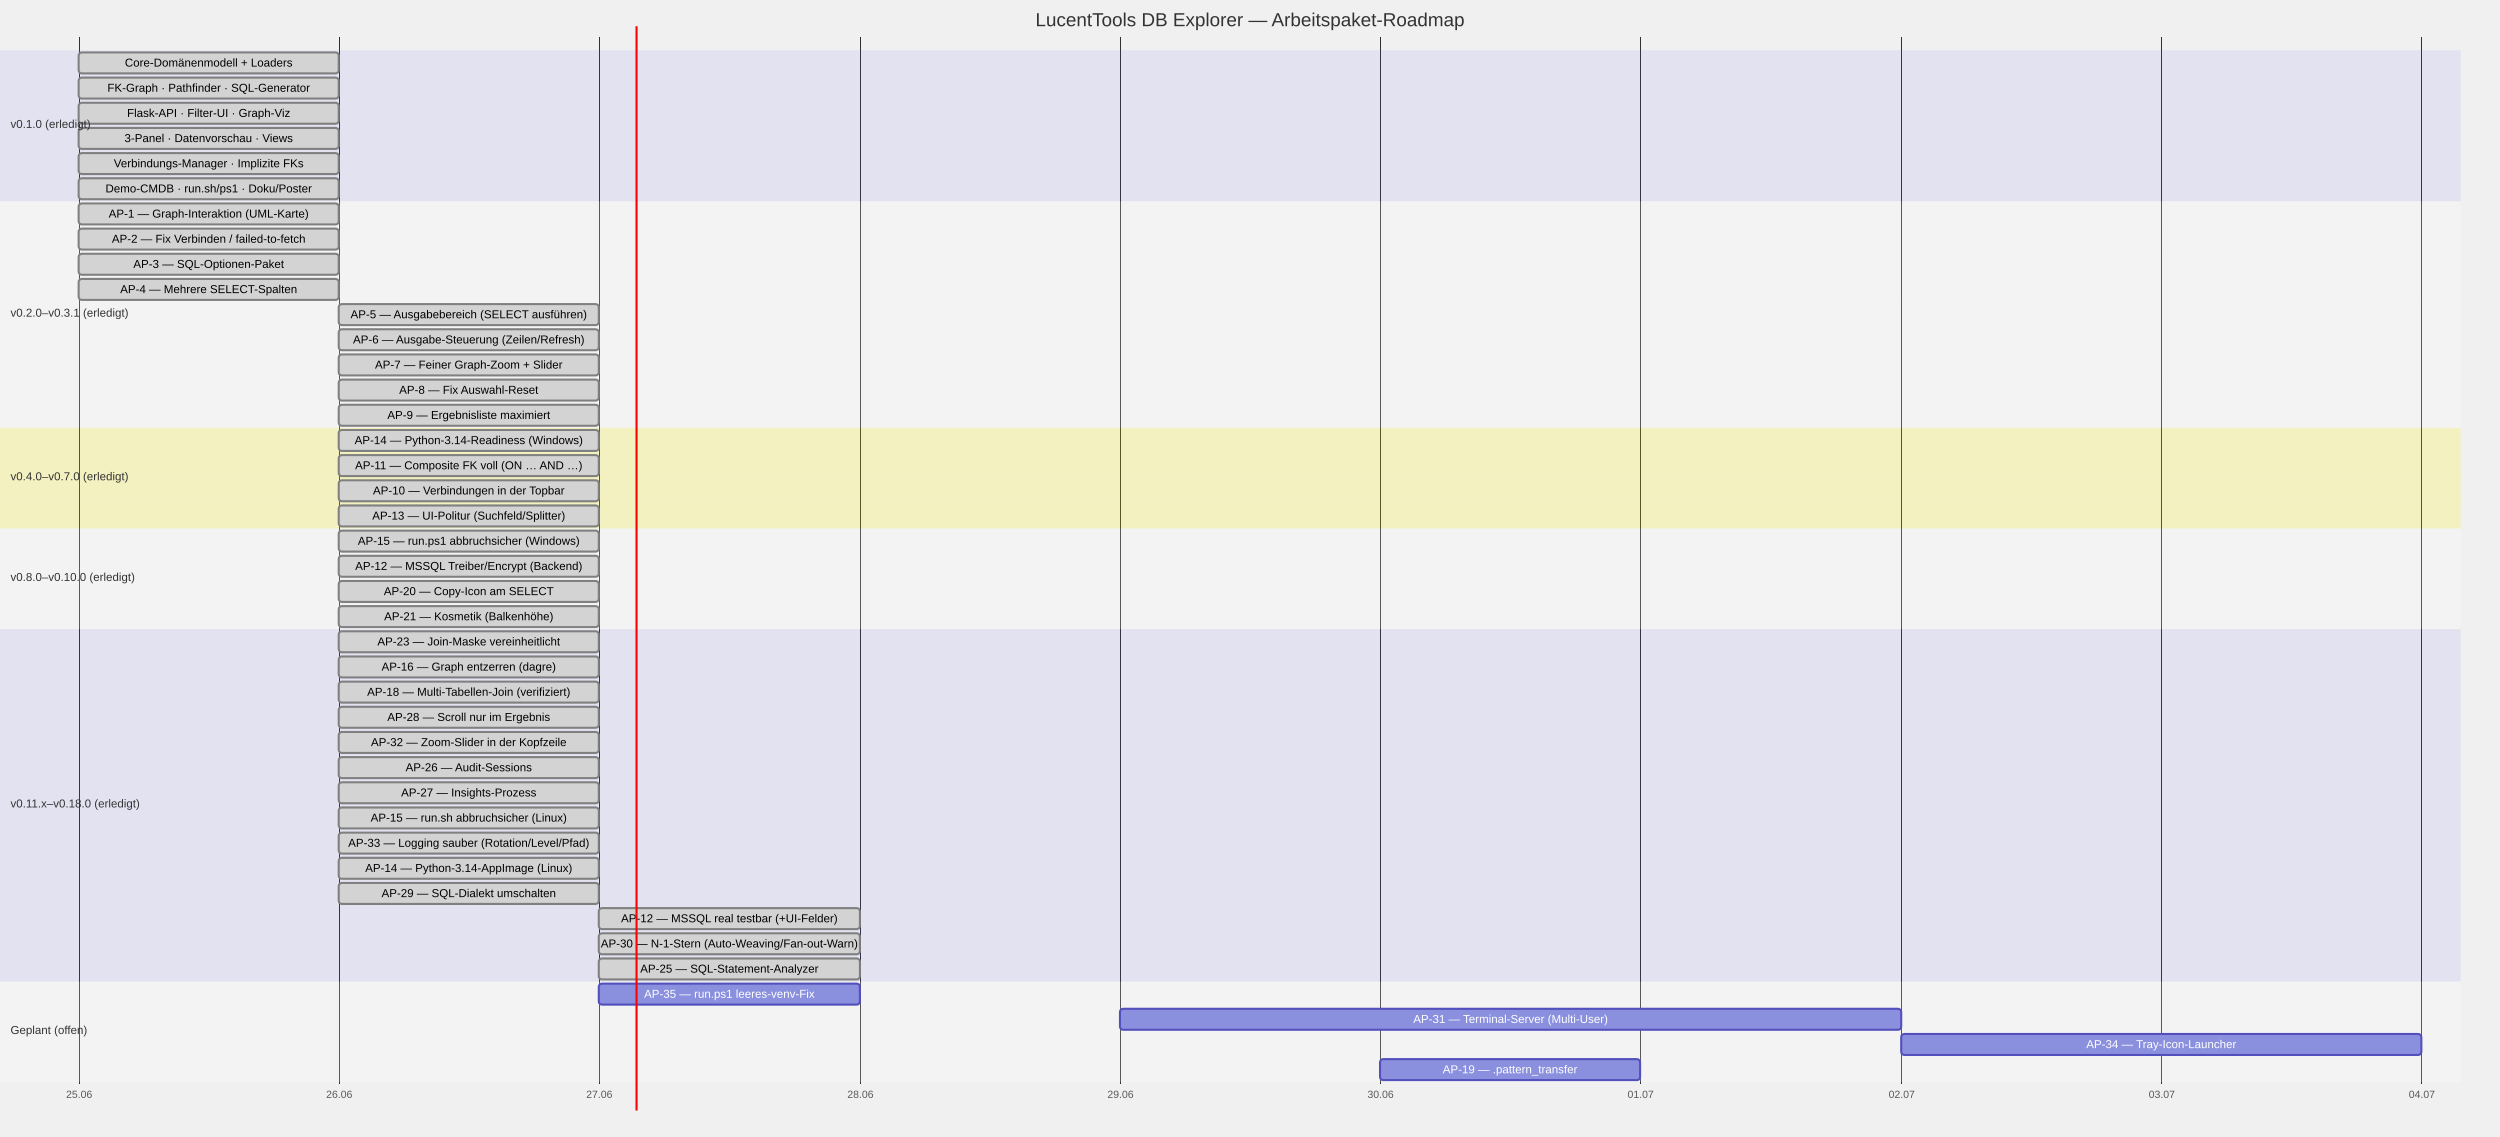
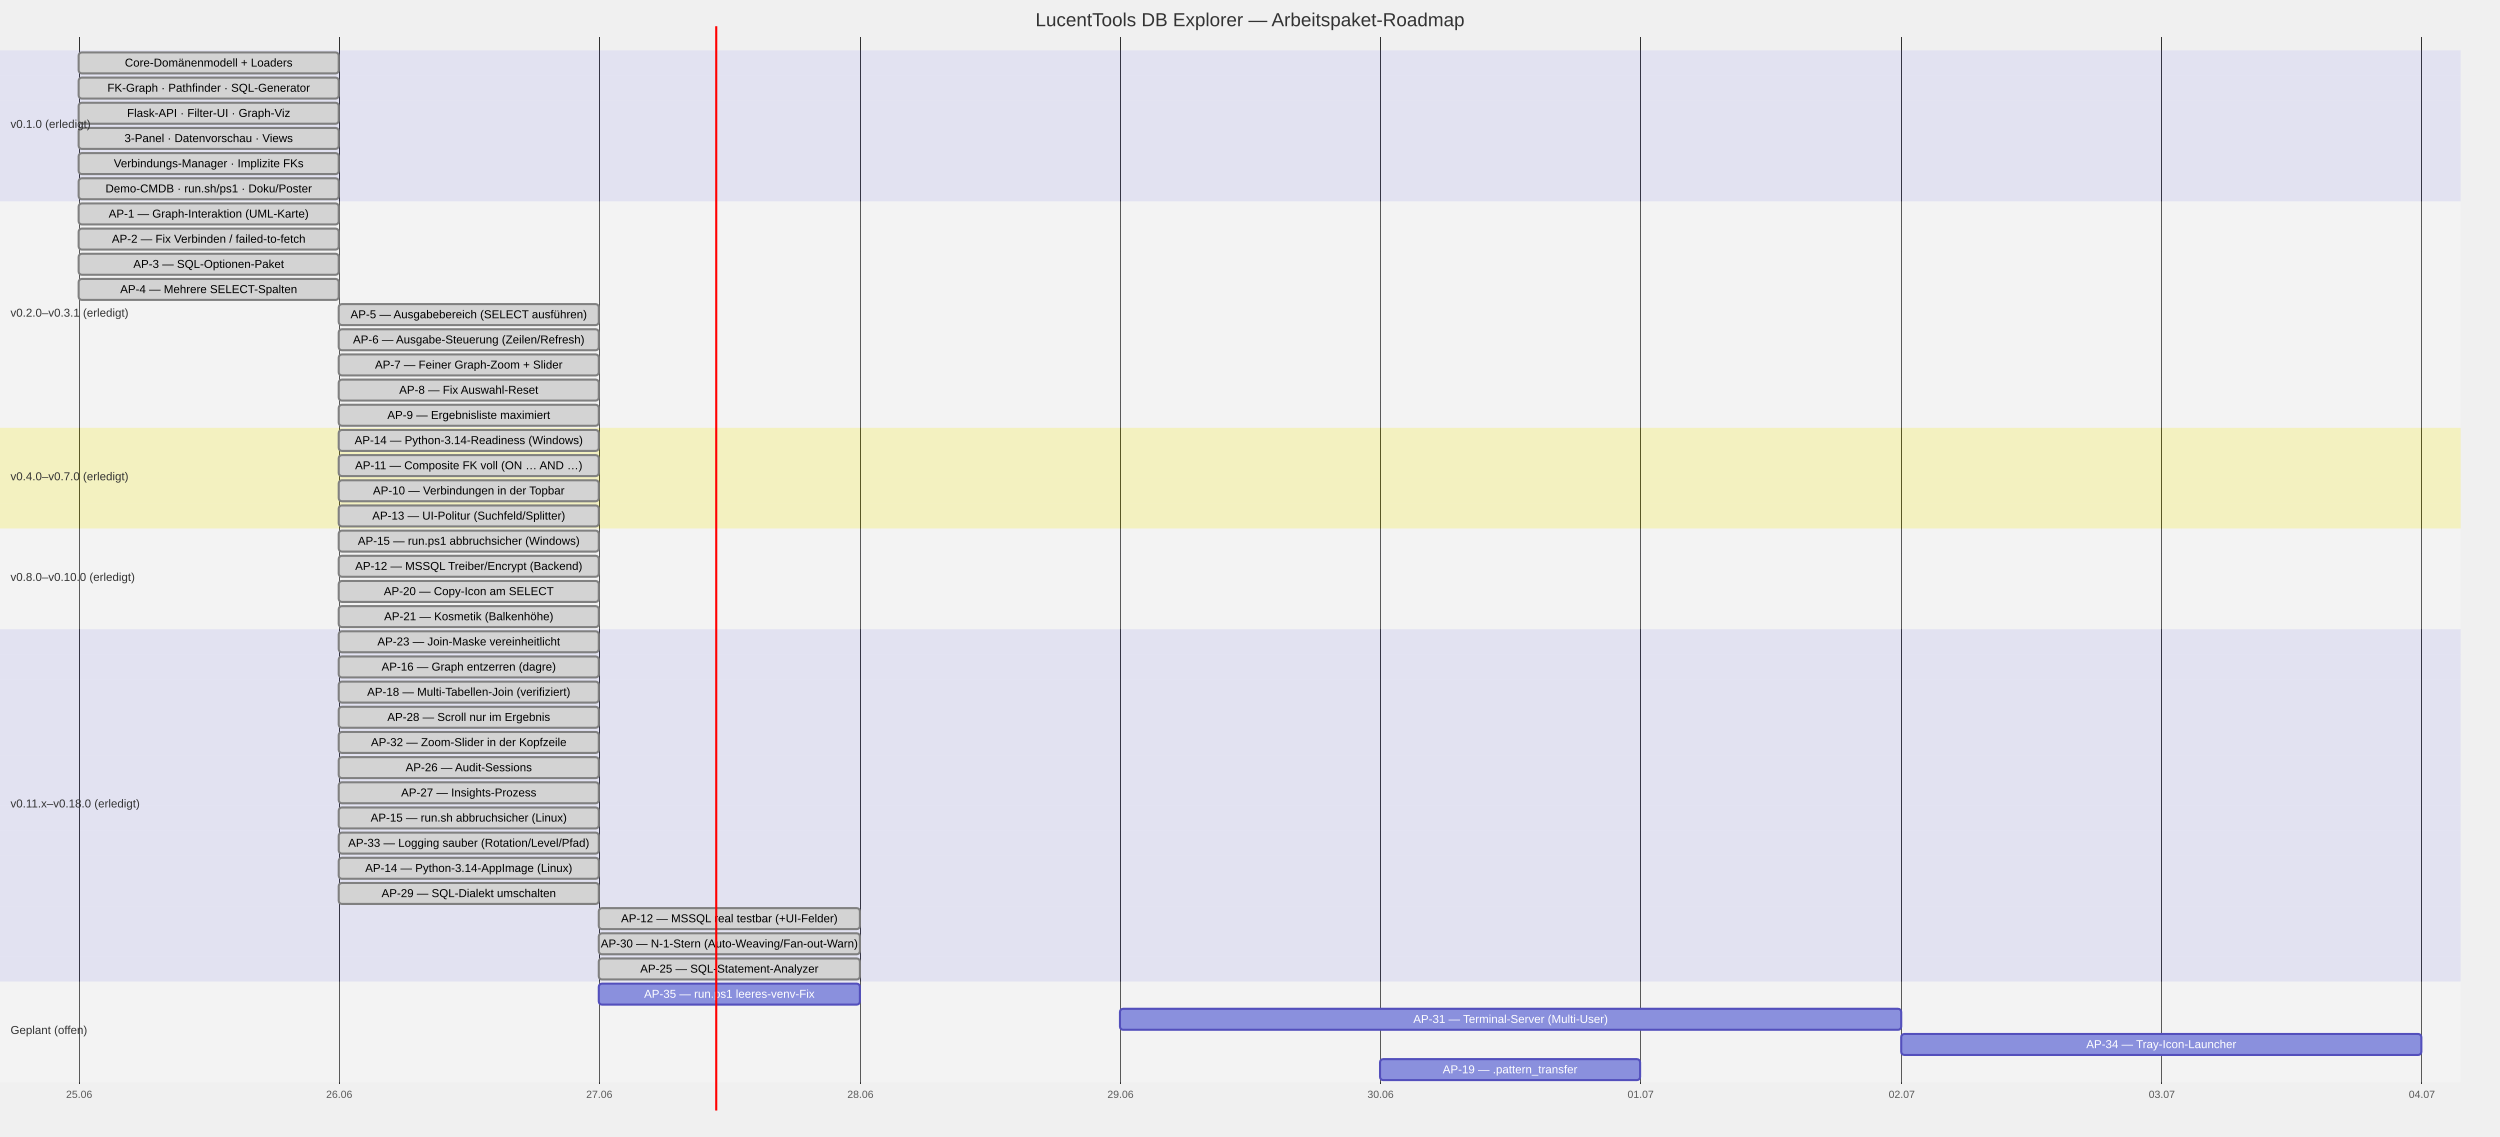
<svg xmlns="http://www.w3.org/2000/svg" id="my-svg" width="2384" viewBox="0 0 2384 1084" style="max-width: 2384px; background-color: transparent;" role="graphics-document document" aria-roledescription="gantt">
  <style>#my-svg{font-family:"trebuchet ms",verdana,arial,sans-serif;font-size:16px;fill:#333;}@keyframes edge-animation-frame{from{stroke-dashoffset:0;}}@keyframes dash{to{stroke-dashoffset:0;}}#my-svg .edge-animation-slow{stroke-dasharray:9,5!important;stroke-dashoffset:900;animation:dash 50s linear infinite;stroke-linecap:round;}#my-svg .edge-animation-fast{stroke-dasharray:9,5!important;stroke-dashoffset:900;animation:dash 20s linear infinite;stroke-linecap:round;}#my-svg .error-icon{fill:#552222;}#my-svg .error-text{fill:#552222;stroke:#552222;}#my-svg .edge-thickness-normal{stroke-width:1px;}#my-svg .edge-thickness-thick{stroke-width:3.5px;}#my-svg .edge-pattern-solid{stroke-dasharray:0;}#my-svg .edge-thickness-invisible{stroke-width:0;fill:none;}#my-svg .edge-pattern-dashed{stroke-dasharray:3;}#my-svg .edge-pattern-dotted{stroke-dasharray:2;}#my-svg .marker{fill:#333333;stroke:#333333;}#my-svg .marker.cross{stroke:#333333;}#my-svg svg{font-family:"trebuchet ms",verdana,arial,sans-serif;font-size:16px;}#my-svg p{margin:0;}#my-svg .mermaid-main-font{font-family:"trebuchet ms",verdana,arial,sans-serif;}#my-svg .exclude-range{fill:#eeeeee;}#my-svg .section{stroke:none;opacity:0.2;}#my-svg .section0{fill:rgba(102, 102, 255, 0.49);}#my-svg .section2{fill:#fff400;}#my-svg .section1,#my-svg .section3{fill:white;opacity:0.2;}#my-svg .sectionTitle0{fill:#333;}#my-svg .sectionTitle1{fill:#333;}#my-svg .sectionTitle2{fill:#333;}#my-svg .sectionTitle3{fill:#333;}#my-svg .sectionTitle{text-anchor:start;font-family:"trebuchet ms",verdana,arial,sans-serif;}#my-svg .grid .tick{stroke:lightgrey;opacity:0.8;shape-rendering:crispEdges;}#my-svg .grid .tick text{font-family:"trebuchet ms",verdana,arial,sans-serif;fill:#333;}#my-svg .grid path{stroke-width:0;}#my-svg .today{fill:none;stroke:red;stroke-width:2px;}#my-svg .task{stroke-width:2;}#my-svg .taskText{text-anchor:middle;font-family:"trebuchet ms",verdana,arial,sans-serif;}#my-svg .taskTextOutsideRight{fill:black;text-anchor:start;font-family:"trebuchet ms",verdana,arial,sans-serif;}#my-svg .taskTextOutsideLeft{fill:black;text-anchor:end;}#my-svg .task.clickable{cursor:pointer;}#my-svg .taskText.clickable{cursor:pointer;fill:#003163!important;font-weight:bold;}#my-svg .taskTextOutsideLeft.clickable{cursor:pointer;fill:#003163!important;font-weight:bold;}#my-svg .taskTextOutsideRight.clickable{cursor:pointer;fill:#003163!important;font-weight:bold;}#my-svg .taskText0,#my-svg .taskText1,#my-svg .taskText2,#my-svg .taskText3{fill:white;}#my-svg .task0,#my-svg .task1,#my-svg .task2,#my-svg .task3{fill:#8a90dd;stroke:#534fbc;}#my-svg .taskTextOutside0,#my-svg .taskTextOutside2{fill:black;}#my-svg .taskTextOutside1,#my-svg .taskTextOutside3{fill:black;}#my-svg .active0,#my-svg .active1,#my-svg .active2,#my-svg .active3{fill:#bfc7ff;stroke:#534fbc;}#my-svg .activeText0,#my-svg .activeText1,#my-svg .activeText2,#my-svg .activeText3{fill:black!important;}#my-svg .done0,#my-svg .done1,#my-svg .done2,#my-svg .done3{stroke:grey;fill:lightgrey;stroke-width:2;}#my-svg .doneText0,#my-svg .doneText1,#my-svg .doneText2,#my-svg .doneText3{fill:black!important;}#my-svg .doneText0.taskTextOutsideLeft,#my-svg .doneText0.taskTextOutsideRight,#my-svg .doneText1.taskTextOutsideLeft,#my-svg .doneText1.taskTextOutsideRight,#my-svg .doneText2.taskTextOutsideLeft,#my-svg .doneText2.taskTextOutsideRight,#my-svg .doneText3.taskTextOutsideLeft,#my-svg .doneText3.taskTextOutsideRight{fill:black!important;}#my-svg .crit0,#my-svg .crit1,#my-svg .crit2,#my-svg .crit3{stroke:#ff8888;fill:red;stroke-width:2;}#my-svg .activeCrit0,#my-svg .activeCrit1,#my-svg .activeCrit2,#my-svg .activeCrit3{stroke:#ff8888;fill:#bfc7ff;stroke-width:2;}#my-svg .doneCrit0,#my-svg .doneCrit1,#my-svg .doneCrit2,#my-svg .doneCrit3{stroke:#ff8888;fill:lightgrey;stroke-width:2;cursor:pointer;shape-rendering:crispEdges;}#my-svg .milestone{transform:rotate(45deg) scale(0.8,0.8);}#my-svg .milestoneText{font-style:italic;}#my-svg .doneCritText0,#my-svg .doneCritText1,#my-svg .doneCritText2,#my-svg .doneCritText3{fill:black!important;}#my-svg .doneCritText0.taskTextOutsideLeft,#my-svg .doneCritText0.taskTextOutsideRight,#my-svg .doneCritText1.taskTextOutsideLeft,#my-svg .doneCritText1.taskTextOutsideRight,#my-svg .doneCritText2.taskTextOutsideLeft,#my-svg .doneCritText2.taskTextOutsideRight,#my-svg .doneCritText3.taskTextOutsideLeft,#my-svg .doneCritText3.taskTextOutsideRight{fill:black!important;}#my-svg .vert{stroke:navy;}#my-svg .vertText{font-size:15px;text-anchor:middle;fill:navy!important;}#my-svg .activeCritText0,#my-svg .activeCritText1,#my-svg .activeCritText2,#my-svg .activeCritText3{fill:black!important;}#my-svg .titleText{text-anchor:middle;font-size:18px;fill:#333;font-family:"trebuchet ms",verdana,arial,sans-serif;}#my-svg .node .neo-node{stroke:#9370DB;}#my-svg [data-look="neo"].node rect,#my-svg [data-look="neo"].cluster rect,#my-svg [data-look="neo"].node polygon{stroke:#9370DB;filter:drop-shadow(1px 2px 2px rgba(185, 185, 185, 1));}#my-svg [data-look="neo"].node path{stroke:#9370DB;stroke-width:1px;}#my-svg [data-look="neo"].node .outer-path{filter:drop-shadow(1px 2px 2px rgba(185, 185, 185, 1));}#my-svg [data-look="neo"].node .neo-line path{stroke:#9370DB;filter:none;}#my-svg [data-look="neo"].node circle{stroke:#9370DB;filter:drop-shadow(1px 2px 2px rgba(185, 185, 185, 1));}#my-svg [data-look="neo"].node circle .state-start{fill:#000000;}#my-svg [data-look="neo"].icon-shape .icon{fill:#9370DB;filter:drop-shadow(1px 2px 2px rgba(185, 185, 185, 1));}#my-svg [data-look="neo"].icon-shape .icon-neo path{stroke:#9370DB;filter:drop-shadow(1px 2px 2px rgba(185, 185, 185, 1));}#my-svg :root{--mermaid-font-family:"trebuchet ms",verdana,arial,sans-serif;}</style>
  <g />
  <g class="grid" transform="translate(75, 1034)" fill="none" font-size="10" font-family="sans-serif" text-anchor="middle">
    <path class="domain" stroke="currentColor" d="M0.5,-999V0.5H2234.5V-999" />
    <g class="tick" opacity="1" transform="translate(0.5,0)">
      <line stroke="currentColor" y2="-999" />
      <text fill="#000" y="3" dy="1em" stroke="none" font-size="10" style="text-anchor: middle;"> 25.06</text>
    </g>
    <g class="tick" opacity="1" transform="translate(248.5,0)">
      <line stroke="currentColor" y2="-999" />
      <text fill="#000" y="3" dy="1em" stroke="none" font-size="10" style="text-anchor: middle;"> 26.06</text>
    </g>
    <g class="tick" opacity="1" transform="translate(496.5,0)">
      <line stroke="currentColor" y2="-999" />
      <text fill="#000" y="3" dy="1em" stroke="none" font-size="10" style="text-anchor: middle;"> 27.06</text>
    </g>
    <g class="tick" opacity="1" transform="translate(745.5,0)">
      <line stroke="currentColor" y2="-999" />
      <text fill="#000" y="3" dy="1em" stroke="none" font-size="10" style="text-anchor: middle;"> 28.06</text>
    </g>
    <g class="tick" opacity="1" transform="translate(993.5,0)">
      <line stroke="currentColor" y2="-999" />
      <text fill="#000" y="3" dy="1em" stroke="none" font-size="10" style="text-anchor: middle;"> 29.06</text>
    </g>
    <g class="tick" opacity="1" transform="translate(1241.5,0)">
      <line stroke="currentColor" y2="-999" />
      <text fill="#000" y="3" dy="1em" stroke="none" font-size="10" style="text-anchor: middle;"> 30.06</text>
    </g>
    <g class="tick" opacity="1" transform="translate(1489.5,0)">
      <line stroke="currentColor" y2="-999" />
      <text fill="#000" y="3" dy="1em" stroke="none" font-size="10" style="text-anchor: middle;"> 01.07</text>
    </g>
    <g class="tick" opacity="1" transform="translate(1738.5,0)">
      <line stroke="currentColor" y2="-999" />
      <text fill="#000" y="3" dy="1em" stroke="none" font-size="10" style="text-anchor: middle;"> 02.07</text>
    </g>
    <g class="tick" opacity="1" transform="translate(1986.5,0)">
      <line stroke="currentColor" y2="-999" />
      <text fill="#000" y="3" dy="1em" stroke="none" font-size="10" style="text-anchor: middle;"> 03.07</text>
    </g>
    <g class="tick" opacity="1" transform="translate(2234.5,0)">
      <line stroke="currentColor" y2="-999" />
      <text fill="#000" y="3" dy="1em" stroke="none" font-size="10" style="text-anchor: middle;"> 04.07</text>
    </g>
  </g>
  <g>
    <rect x="0" y="48" width="2346.5" height="24" class="section section0" />
    <rect x="0" y="72" width="2346.5" height="24" class="section section0" />
    <rect x="0" y="96" width="2346.5" height="24" class="section section0" />
    <rect x="0" y="120" width="2346.5" height="24" class="section section0" />
    <rect x="0" y="144" width="2346.5" height="24" class="section section0" />
    <rect x="0" y="168" width="2346.5" height="24" class="section section0" />
    <rect x="0" y="192" width="2346.5" height="24" class="section section1" />
    <rect x="0" y="216" width="2346.5" height="24" class="section section1" />
    <rect x="0" y="240" width="2346.5" height="24" class="section section1" />
    <rect x="0" y="264" width="2346.5" height="24" class="section section1" />
    <rect x="0" y="288" width="2346.5" height="24" class="section section1" />
    <rect x="0" y="312" width="2346.5" height="24" class="section section1" />
    <rect x="0" y="336" width="2346.5" height="24" class="section section1" />
    <rect x="0" y="360" width="2346.5" height="24" class="section section1" />
    <rect x="0" y="384" width="2346.5" height="24" class="section section1" />
    <rect x="0" y="408" width="2346.5" height="24" class="section section2" />
    <rect x="0" y="432" width="2346.5" height="24" class="section section2" />
    <rect x="0" y="456" width="2346.5" height="24" class="section section2" />
    <rect x="0" y="480" width="2346.5" height="24" class="section section2" />
    <rect x="0" y="504" width="2346.5" height="24" class="section section3" />
    <rect x="0" y="528" width="2346.5" height="24" class="section section3" />
    <rect x="0" y="552" width="2346.5" height="24" class="section section3" />
    <rect x="0" y="576" width="2346.5" height="24" class="section section3" />
    <rect x="0" y="600" width="2346.5" height="24" class="section section0" />
    <rect x="0" y="624" width="2346.5" height="24" class="section section0" />
    <rect x="0" y="648" width="2346.5" height="24" class="section section0" />
    <rect x="0" y="672" width="2346.5" height="24" class="section section0" />
    <rect x="0" y="696" width="2346.5" height="24" class="section section0" />
    <rect x="0" y="720" width="2346.5" height="24" class="section section0" />
    <rect x="0" y="744" width="2346.5" height="24" class="section section0" />
    <rect x="0" y="768" width="2346.5" height="24" class="section section0" />
    <rect x="0" y="792" width="2346.5" height="24" class="section section0" />
    <rect x="0" y="816" width="2346.5" height="24" class="section section0" />
    <rect x="0" y="840" width="2346.5" height="24" class="section section0" />
    <rect x="0" y="864" width="2346.5" height="24" class="section section0" />
    <rect x="0" y="888" width="2346.5" height="24" class="section section0" />
    <rect x="0" y="912" width="2346.5" height="24" class="section section0" />
    <rect x="0" y="936" width="2346.5" height="24" class="section section1" />
    <rect x="0" y="960" width="2346.5" height="24" class="section section1" />
    <rect x="0" y="1008" width="2346.5" height="24" class="section section1" />
    <rect x="0" y="984" width="2346.5" height="24" class="section section1" />
  </g>
  <g>
    <rect id="my-svg-d1" rx="3" ry="3" x="75" y="50" width="248" height="20" transform-origin="199px 60px" class="task done0" />
    <rect id="my-svg-d2" rx="3" ry="3" x="75" y="74" width="248" height="20" transform-origin="199px 84px" class="task done0" />
    <rect id="my-svg-d3" rx="3" ry="3" x="75" y="98" width="248" height="20" transform-origin="199px 108px" class="task done0" />
    <rect id="my-svg-d4" rx="3" ry="3" x="75" y="122" width="248" height="20" transform-origin="199px 132px" class="task done0" />
    <rect id="my-svg-d5" rx="3" ry="3" x="75" y="146" width="248" height="20" transform-origin="199px 156px" class="task done0" />
    <rect id="my-svg-d6" rx="3" ry="3" x="75" y="170" width="248" height="20" transform-origin="199px 180px" class="task done0" />
    <rect id="my-svg-a1" rx="3" ry="3" x="75" y="194" width="248" height="20" transform-origin="199px 204px" class="task done1" />
    <rect id="my-svg-a2" rx="3" ry="3" x="75" y="218" width="248" height="20" transform-origin="199px 228px" class="task done1" />
    <rect id="my-svg-a3" rx="3" ry="3" x="75" y="242" width="248" height="20" transform-origin="199px 252px" class="task done1" />
    <rect id="my-svg-a4" rx="3" ry="3" x="75" y="266" width="248" height="20" transform-origin="199px 276px" class="task done1" />
    <rect id="my-svg-a5" rx="3" ry="3" x="323" y="290" width="248" height="20" transform-origin="447px 300px" class="task done1" />
    <rect id="my-svg-a6" rx="3" ry="3" x="323" y="314" width="248" height="20" transform-origin="447px 324px" class="task done1" />
    <rect id="my-svg-a7" rx="3" ry="3" x="323" y="338" width="248" height="20" transform-origin="447px 348px" class="task done1" />
    <rect id="my-svg-a8" rx="3" ry="3" x="323" y="362" width="248" height="20" transform-origin="447px 372px" class="task done1" />
    <rect id="my-svg-a9" rx="3" ry="3" x="323" y="386" width="248" height="20" transform-origin="447px 396px" class="task done1" />
    <rect id="my-svg-b1" rx="3" ry="3" x="323" y="410" width="248" height="20" transform-origin="447px 420px" class="task done2" />
    <rect id="my-svg-b2" rx="3" ry="3" x="323" y="434" width="248" height="20" transform-origin="447px 444px" class="task done2" />
    <rect id="my-svg-b3" rx="3" ry="3" x="323" y="458" width="248" height="20" transform-origin="447px 468px" class="task done2" />
    <rect id="my-svg-b4" rx="3" ry="3" x="323" y="482" width="248" height="20" transform-origin="447px 492px" class="task done2" />
    <rect id="my-svg-c1" rx="3" ry="3" x="323" y="506" width="248" height="20" transform-origin="447px 516px" class="task done3" />
    <rect id="my-svg-c2" rx="3" ry="3" x="323" y="530" width="248" height="20" transform-origin="447px 540px" class="task done3" />
    <rect id="my-svg-c3" rx="3" ry="3" x="323" y="554" width="248" height="20" transform-origin="447px 564px" class="task done3" />
    <rect id="my-svg-c4" rx="3" ry="3" x="323" y="578" width="248" height="20" transform-origin="447px 588px" class="task done3" />
    <rect id="my-svg-e1" rx="3" ry="3" x="323" y="602" width="248" height="20" transform-origin="447px 612px" class="task done0" />
    <rect id="my-svg-e2" rx="3" ry="3" x="323" y="626" width="248" height="20" transform-origin="447px 636px" class="task done0" />
    <rect id="my-svg-e3" rx="3" ry="3" x="323" y="650" width="248" height="20" transform-origin="447px 660px" class="task done0" />
    <rect id="my-svg-e4" rx="3" ry="3" x="323" y="674" width="248" height="20" transform-origin="447px 684px" class="task done0" />
    <rect id="my-svg-e5" rx="3" ry="3" x="323" y="698" width="248" height="20" transform-origin="447px 708px" class="task done0" />
    <rect id="my-svg-e6" rx="3" ry="3" x="323" y="722" width="248" height="20" transform-origin="447px 732px" class="task done0" />
    <rect id="my-svg-e7" rx="3" ry="3" x="323" y="746" width="248" height="20" transform-origin="447px 756px" class="task done0" />
    <rect id="my-svg-e8" rx="3" ry="3" x="323" y="770" width="248" height="20" transform-origin="447px 780px" class="task done0" />
    <rect id="my-svg-e9" rx="3" ry="3" x="323" y="794" width="248" height="20" transform-origin="447px 804px" class="task done0" />
    <rect id="my-svg-e10" rx="3" ry="3" x="323" y="818" width="248" height="20" transform-origin="447px 828px" class="task done0" />
    <rect id="my-svg-e11" rx="3" ry="3" x="323" y="842" width="248" height="20" transform-origin="447px 852px" class="task done0" />
    <rect id="my-svg-e12" rx="3" ry="3" x="571" y="866" width="249" height="20" transform-origin="695.5px 876px" class="task done0" />
    <rect id="my-svg-e13" rx="3" ry="3" x="571" y="890" width="249" height="20" transform-origin="695.5px 900px" class="task done0" />
    <rect id="my-svg-e14" rx="3" ry="3" x="571" y="914" width="249" height="20" transform-origin="695.5px 924px" class="task done0" />
    <rect id="my-svg-p3" rx="3" ry="3" x="571" y="938" width="249" height="20" transform-origin="695.5px 948px" class="task task1" />
    <rect id="my-svg-p7" rx="3" ry="3" x="1068" y="962" width="745" height="20" transform-origin="1440.5px 972px" class="task task1" />
    <rect id="my-svg-p11" rx="3" ry="3" x="1316" y="1010" width="248" height="20" transform-origin="1440px 1020px" class="task task1" />
    <rect id="my-svg-p9" rx="3" ry="3" x="1813" y="986" width="496" height="20" transform-origin="2061px 996px" class="task task1" />
    <text id="my-svg-d1-text" font-size="11" x="199" y="63.5" class="taskText taskText0  doneText0 width-157.0771484375">Core-Domänenmodell + Loaders          </text>
    <text id="my-svg-d2-text" font-size="11" x="199" y="87.5" class="taskText taskText0  doneText0 width-191.59716796875">FK-Graph · Pathfinder · SQL-Generator </text>
    <text id="my-svg-d3-text" font-size="11" x="199" y="111.5" class="taskText taskText0  doneText0 width-155.171875">Flask-API · Filter-UI · Graph-Viz     </text>
    <text id="my-svg-d4-text" font-size="11" x="199" y="135.5" class="taskText taskText0  doneText0 width-158.5380859375">3-Panel · Datenvorschau · Views       </text>
    <text id="my-svg-d5-text" font-size="11" x="199" y="159.5" class="taskText taskText0  doneText0 width-179.1416015625">Verbindungs-Manager · Implizite FKs   </text>
    <text id="my-svg-d6-text" font-size="11" x="199" y="183.5" class="taskText taskText0  doneText0 width-194.73388671875">Demo-CMDB · run.sh/ps1 · Doku/Poster  </text>
    <text id="my-svg-a1-text" font-size="11" x="199" y="207.5" class="taskText taskText1  doneText1 width-187.953125">AP-1 — Graph-Interaktion (UML-Karte)        </text>
    <text id="my-svg-a2-text" font-size="11" x="199" y="231.5" class="taskText taskText1  doneText1 width-189.296875">AP-2 — Fix Verbinden / failed-to-fetch      </text>
    <text id="my-svg-a3-text" font-size="11" x="199" y="255.5" class="taskText taskText1  doneText1 width-136.41455078125">AP-3 — SQL-Optionen-Paket                   </text>
    <text id="my-svg-a4-text" font-size="11" x="199" y="279.5" class="taskText taskText1  doneText1 width-156.21875">AP-4 — Mehrere SELECT-Spalten               </text>
    <text id="my-svg-a5-text" font-size="11" x="447" y="303.5" class="taskText taskText1  doneText1 width-212.640625">AP-5 — Ausgabebereich (SELECT ausführen)    </text>
    <text id="my-svg-a6-text" font-size="11" x="447" y="327.5" class="taskText taskText1  doneText1 width-214.796875">AP-6 — Ausgabe-Steuerung (Zeilen/Refresh)   </text>
    <text id="my-svg-a7-text" font-size="11" x="447" y="351.5" class="taskText taskText1  doneText1 width-173.501953125">AP-7 — Feiner Graph-Zoom + Slider           </text>
    <text id="my-svg-a8-text" font-size="11" x="447" y="375.5" class="taskText taskText1  doneText1 width-125.8818359375">AP-8 — Fix Auswahl-Reset                    </text>
    <text id="my-svg-a9-text" font-size="11" x="447" y="399.5" class="taskText taskText1  doneText1 width-154.16064453125">AP-9 — Ergebnisliste maximiert              </text>
    <text id="my-svg-b1-text" font-size="11" x="447" y="423.5" class="taskText taskText2  doneText2 width-208.53125">AP-14 — Python-3.14-Readiness (Windows)     </text>
    <text id="my-svg-b2-text" font-size="11" x="447" y="447.5" class="taskText taskText2  doneText2 width-202.59375">AP-11 — Composite FK voll (ON … AND …)      </text>
    <text id="my-svg-b3-text" font-size="11" x="447" y="471.5" class="taskText taskText2  doneText2 width-179.13623046875">AP-10 — Verbindungen in der Topbar          </text>
    <text id="my-svg-b4-text" font-size="11" x="447" y="495.5" class="taskText taskText2  doneText2 width-185.84375">AP-13 — UI-Politur (Suchfeld/Splitter)      </text>
    <text id="my-svg-c1-text" font-size="11" x="447" y="519.5" class="taskText taskText3  doneText3 width-206.4375">AP-15 — run.ps1 abbruchsicher (Windows)     </text>
    <text id="my-svg-c2-text" font-size="11" x="447" y="543.5" class="taskText taskText3  doneText3 width-207.84375">AP-12 — MSSQL Treiber/Encrypt (Backend)     </text>
    <text id="my-svg-c3-text" font-size="11" x="447" y="567.5" class="taskText taskText3  doneText3 width-149.162109375">AP-20 — Copy-Icon am SELECT                 </text>
    <text id="my-svg-c4-text" font-size="11" x="447" y="591.5" class="taskText taskText3  doneText3 width-155.546875">AP-21 — Kosmetik (Balkenhöhe)               </text>
    <text id="my-svg-e1-text" font-size="11" x="447" y="615.5" class="taskText taskText0  doneText0 width-173.287109375">AP-23 — Join-Maske vereinheitlicht          </text>
    <text id="my-svg-e2-text" font-size="11" x="447" y="639.5" class="taskText taskText0  doneText0 width-163.109375">AP-16 — Graph entzerren (dagre)             </text>
    <text id="my-svg-e3-text" font-size="11" x="447" y="663.5" class="taskText taskText0  doneText0 width-197.640625">AP-18 — Multi-Tabellen-Join (verifiziert)   </text>
    <text id="my-svg-e4-text" font-size="11" x="447" y="687.5" class="taskText taskText0  doneText0 width-150.77685546875">AP-28 — Scroll nur im Ergebnis              </text>
    <text id="my-svg-e5-text" font-size="11" x="447" y="711.5" class="taskText taskText0  doneText0 width-183.1875">AP-32 — Zoom-Slider in der Kopfzeile        </text>
    <text id="my-svg-e6-text" font-size="11" x="447" y="735.5" class="taskText taskText0  doneText0 width-112.70654296875">AP-26 — Audit-Sessions                      </text>
    <text id="my-svg-e7-text" font-size="11" x="447" y="759.5" class="taskText taskText0  doneText0 width-120.41943359375">AP-27 — Insights-Prozess                    </text>
    <text id="my-svg-e8-text" font-size="11" x="447" y="783.5" class="taskText taskText0  doneText0 width-183.75">AP-15 — run.sh abbruchsicher (Linux)        </text>
    <text id="my-svg-e9-text" font-size="11" x="447" y="807.5" class="taskText taskText0  doneText0 width-228.703125">AP-33 — Logging sauber (Rotation/Level/Pfad) </text>
    <text id="my-svg-e10-text" font-size="11" x="447" y="831.5" class="taskText taskText0  doneText0 width-192.046875">AP-14 — Python-3.14-AppImage (Linux)         </text>
    <text id="my-svg-e11-text" font-size="11" x="447" y="855.5" class="taskText taskText0  doneText0 width-159.8125">AP-29 — SQL-Dialekt umschalten               </text>
    <text id="my-svg-e12-text" font-size="11" x="695.5" y="879.5" class="taskText taskText0  doneText0 width-197.984375">AP-12 — MSSQL real testbar (+UI-Felder)      </text>
    <text id="my-svg-e13-text" font-size="11" x="695.5" y="903.5" class="taskText taskText0  doneText0 width-241.125">AP-30 — N-1-Stern (Auto-Weaving/Fan-out-Warn) </text>
    <text id="my-svg-e14-text" font-size="11" x="695.5" y="927.5" class="taskText taskText0  doneText0 width-163.7373046875">AP-25 — SQL-Statement-Analyzer               </text>
    <text id="my-svg-p3-text" font-size="11" x="695.5" y="951.5" class="taskText taskText1  width-158.646484375">AP-35 — run.ps1 leeres-venv-Fix             </text>
    <text id="my-svg-p7-text" font-size="11" x="1440.5" y="975.5" class="taskText taskText1  width-182.421875">AP-31 — Terminal-Server (Multi-User)        </text>
    <text id="my-svg-p11-text" font-size="11" x="1440" y="1023.5" class="taskText taskText1  width-129.57177734375">AP-19 — .pattern_transfer                   </text>
    <text id="my-svg-p9-text" font-size="11" x="2061" y="999.5" class="taskText taskText1  width-137.6875">AP-34 — Tray-Icon-Launcher                  </text>
  </g>
  <g>
    <text dy="0em" x="10" y="122" font-size="11" class="sectionTitle sectionTitle0">
      <tspan alignment-baseline="central" x="10">v0.1.0 (erledigt)</tspan>
    </text>
    <text dy="0em" x="10" y="302" font-size="11" class="sectionTitle sectionTitle1">
      <tspan alignment-baseline="central" x="10">v0.2.0–v0.3.1 (erledigt)</tspan>
    </text>
    <text dy="0em" x="10" y="458" font-size="11" class="sectionTitle sectionTitle2">
      <tspan alignment-baseline="central" x="10">v0.4.0–v0.7.0 (erledigt)</tspan>
    </text>
    <text dy="0em" x="10" y="554" font-size="11" class="sectionTitle sectionTitle3">
      <tspan alignment-baseline="central" x="10">v0.8.0–v0.10.0 (erledigt)</tspan>
    </text>
    <text dy="0em" x="10" y="770" font-size="11" class="sectionTitle sectionTitle0">
      <tspan alignment-baseline="central" x="10">v0.11.x–v0.18.0 (erledigt)</tspan>
    </text>
    <text dy="0em" x="10" y="986" font-size="11" class="sectionTitle sectionTitle1">
      <tspan alignment-baseline="central" x="10">Geplant (offen)</tspan>
    </text>
  </g>
  <g class="today">
-     <line x1="607" x2="607" y1="25" y2="1059" class="today" />
+     <line x1="683" x2="683" y1="25" y2="1059" class="today" />
  </g>
  <text x="1192" y="25" class="titleText">LucentTools DB Explorer — Arbeitspaket-Roadmap</text>
</svg>
